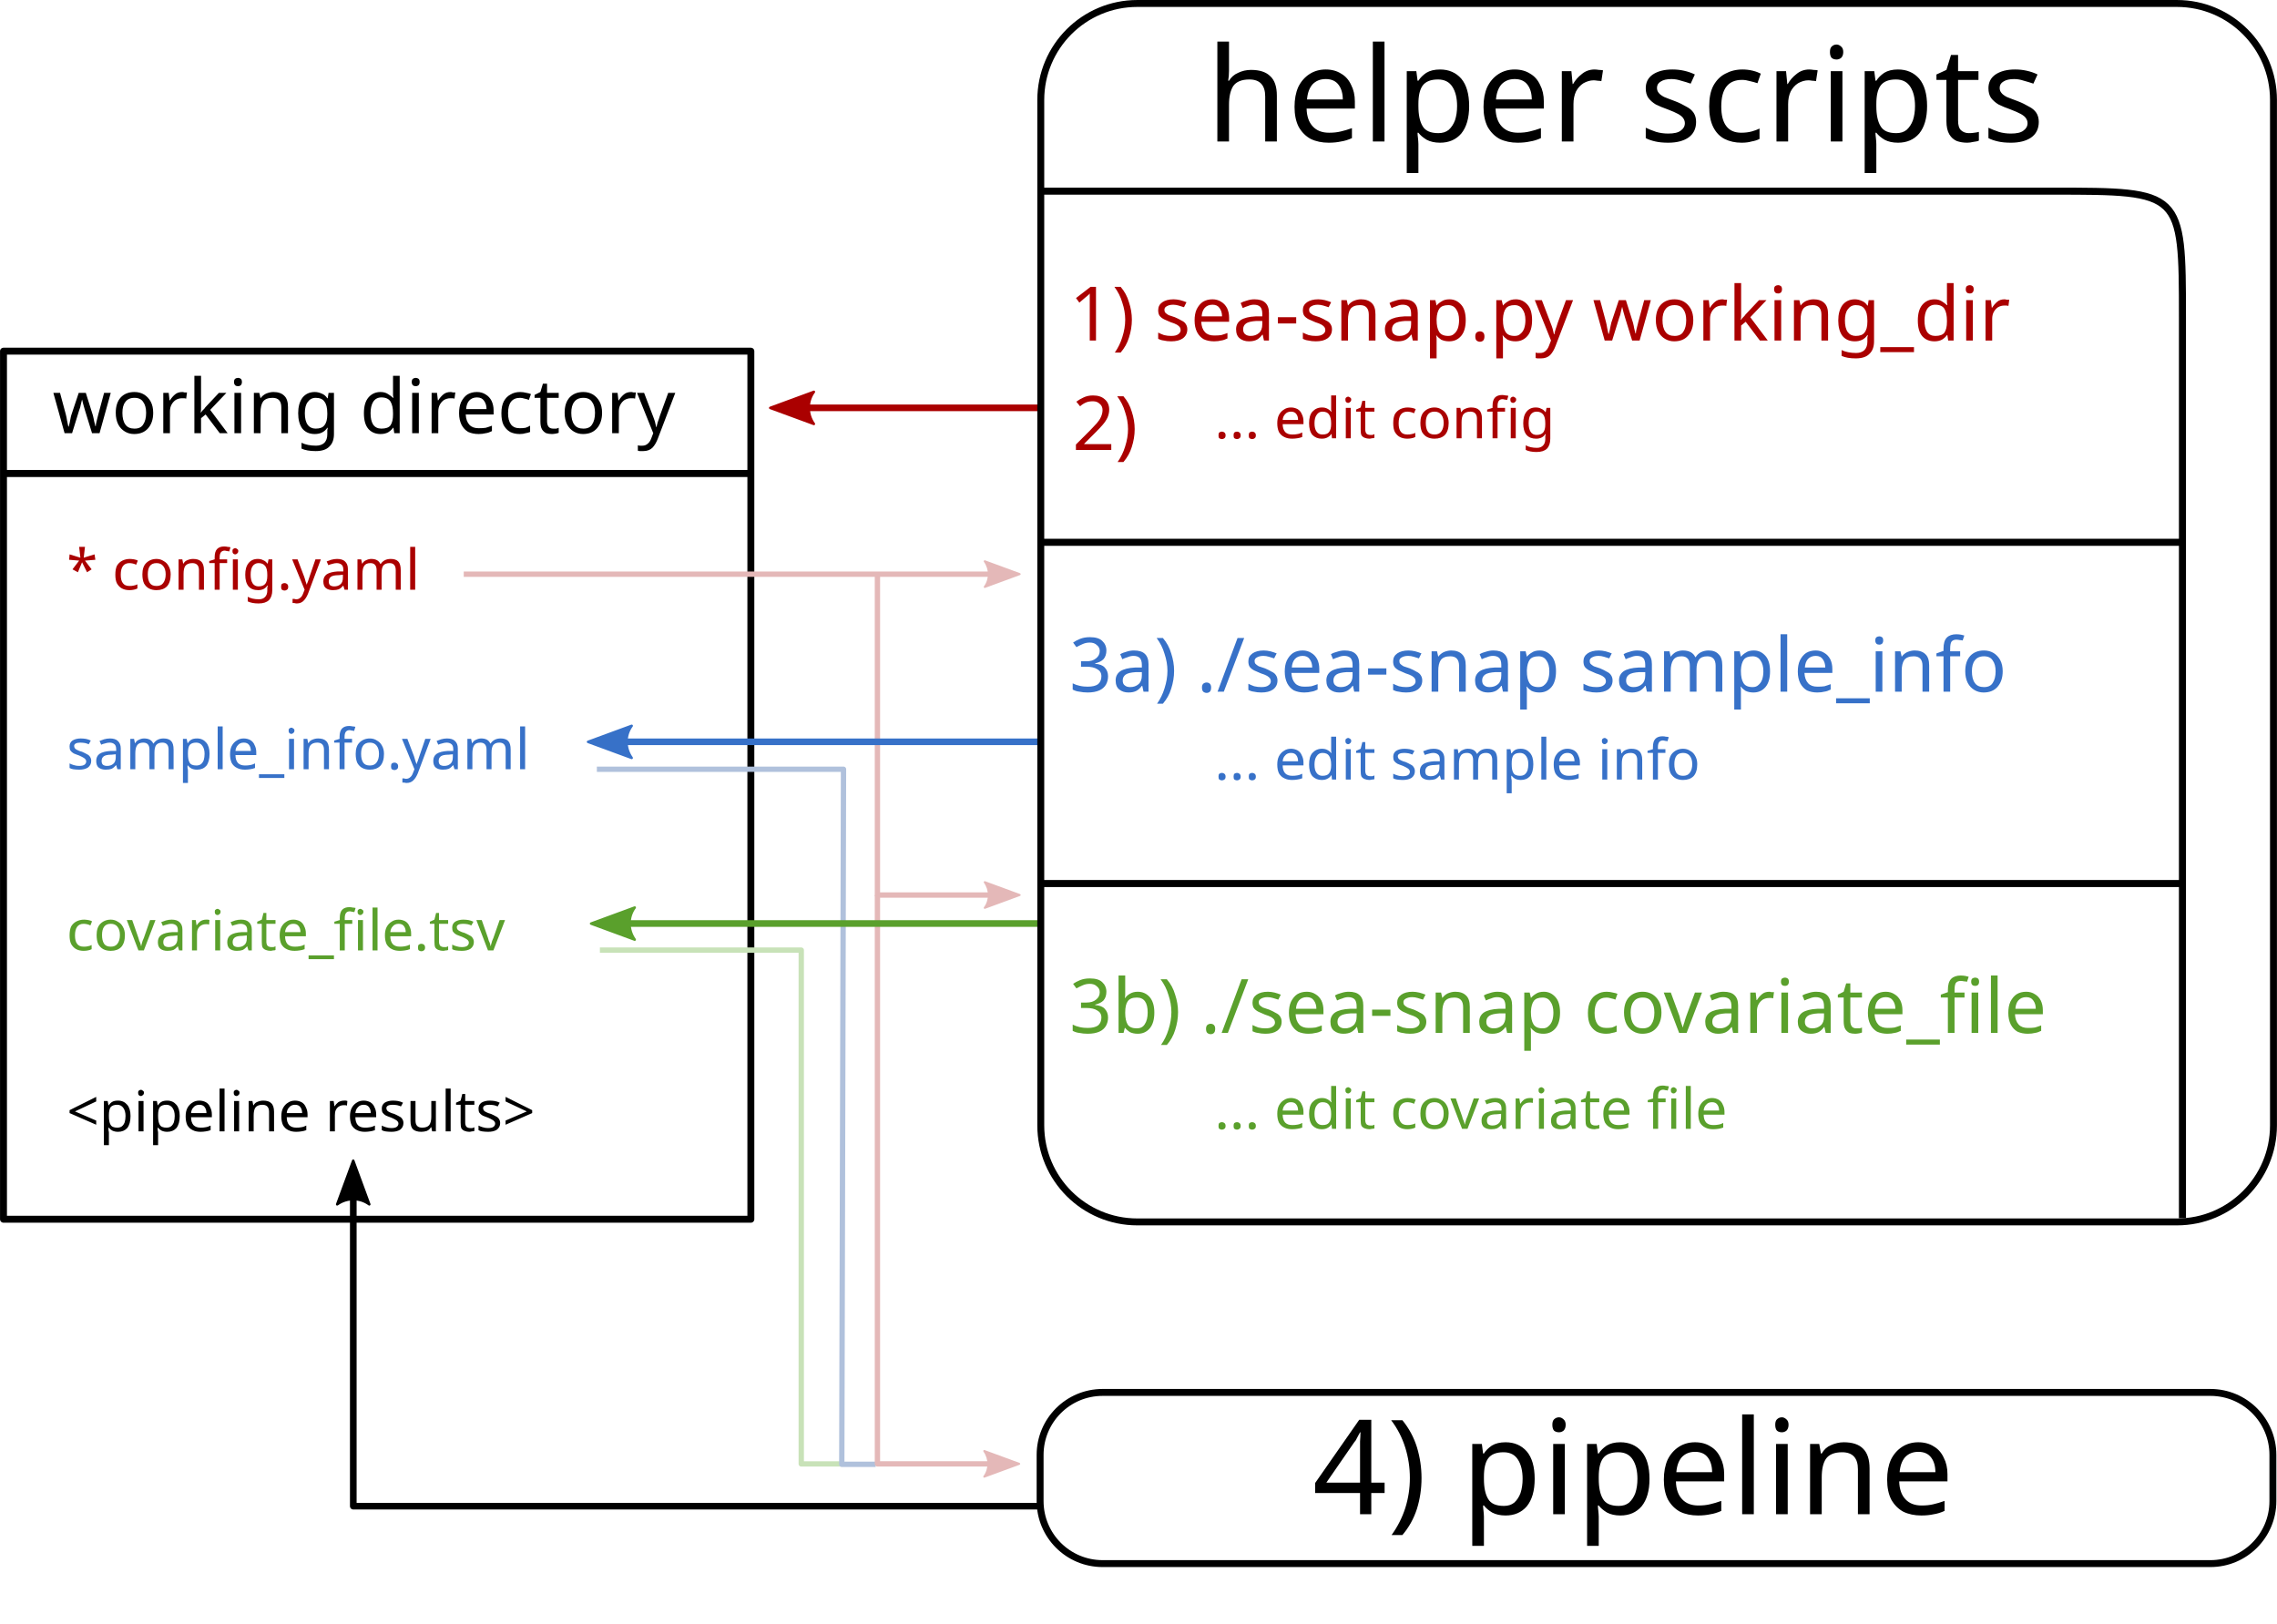
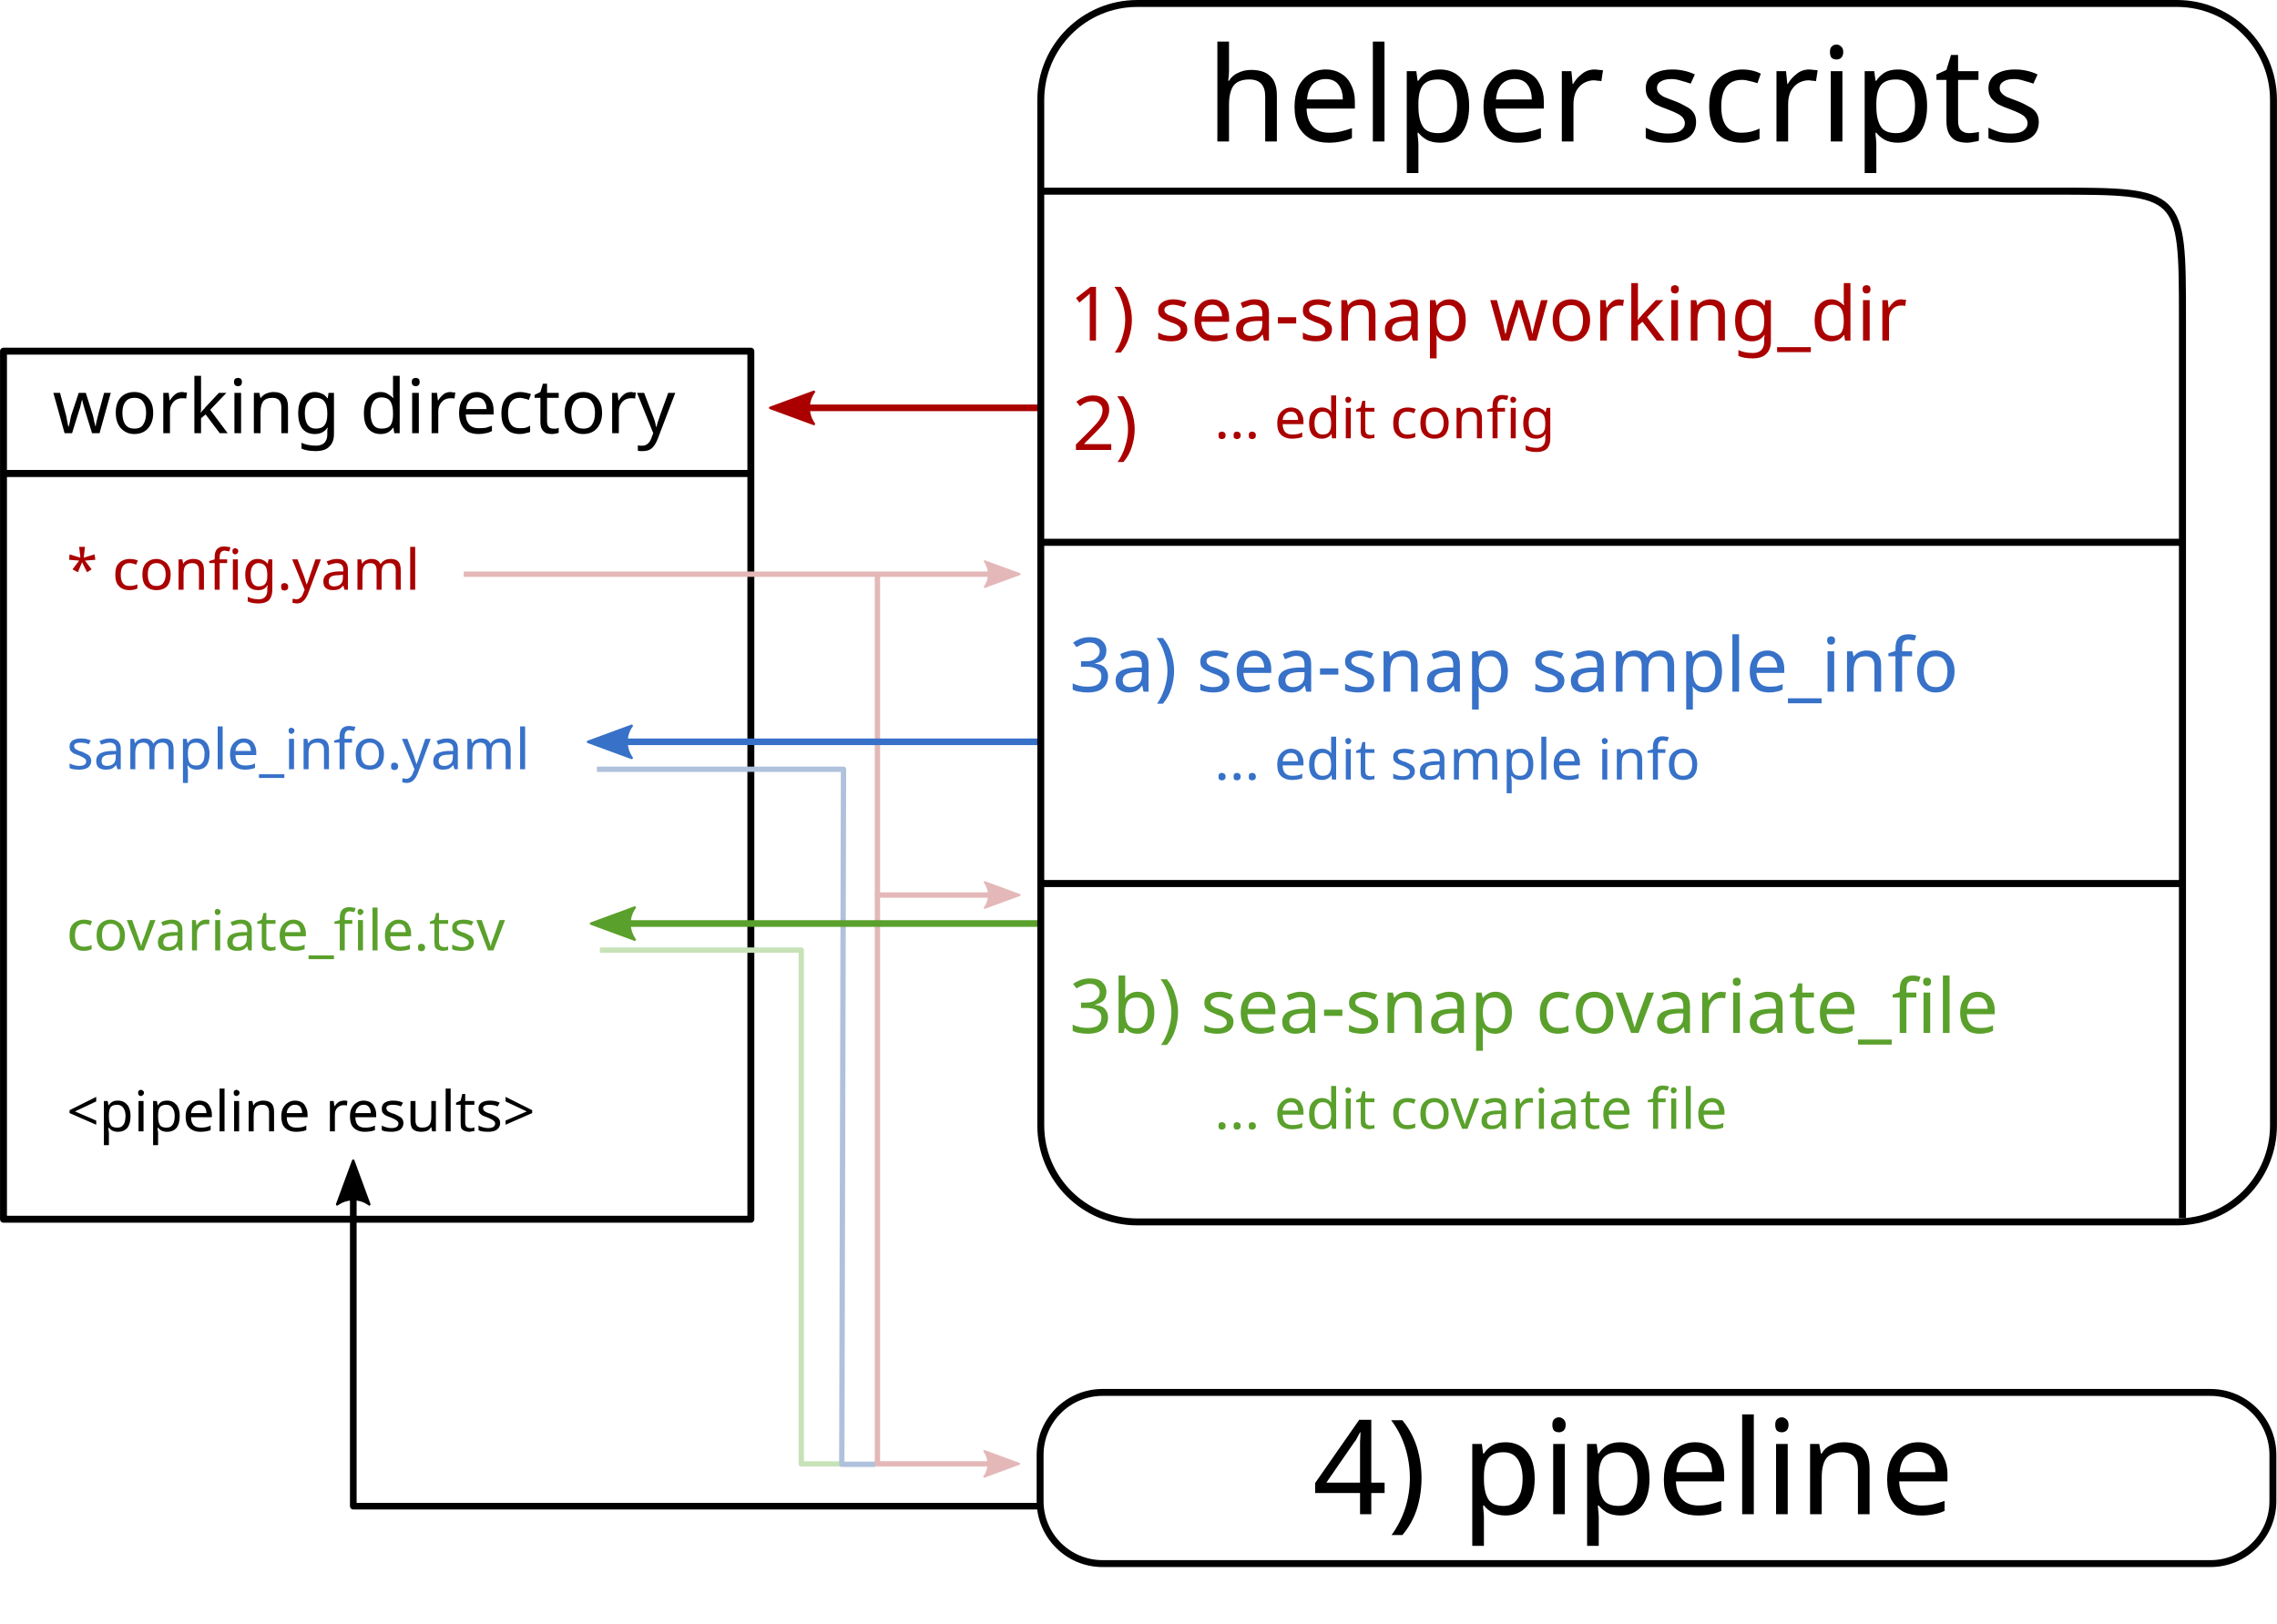
<svg xmlns="http://www.w3.org/2000/svg" width="8.552cm" height="6.097cm" viewBox="0 0 85.518 60.971" version="1.1" id="svg8">
  <defs id="defs2">
    <marker style="overflow:visible" id="marker56512" refX="0" refY="0" orient="auto">
      <path transform="scale(-0.6)" d="M 8.719,4.034 -2.207,0.016 8.719,-4.002 c -1.745,2.372 -1.735,5.617 -6e-7,8.035 z" style="fill:#000000;fill-opacity:1;fill-rule:evenodd;stroke:#000000;stroke-width:0.625;stroke-linejoin:round;stroke-opacity:1" id="path56510" />
    </marker>
    <marker orient="auto" refY="0" refX="0" id="DotS" style="overflow:visible">
      <path id="path5325" d="m -2.5,-1 c 0,2.76 -2.24,5 -5,5 -2.76,0 -5,-2.24 -5,-5 0,-2.76 2.24,-5 5,-5 2.76,0 5,2.24 5,5 z" style="fill:#000000;fill-opacity:1;fill-rule:evenodd;stroke:#000000;stroke-width:1pt;stroke-opacity:1" transform="matrix(0.2,0,0,0.2,1.48,0.2)" />
    </marker>
    <marker orient="auto" refY="0" refX="0" id="DotM" style="overflow:visible">
      <path id="path5322" d="m -2.5,-1 c 0,2.76 -2.24,5 -5,5 -2.76,0 -5,-2.24 -5,-5 0,-2.76 2.24,-5 5,-5 2.76,0 5,2.24 5,5 z" style="fill:#000000;fill-opacity:1;fill-rule:evenodd;stroke:#000000;stroke-width:1pt;stroke-opacity:1" transform="matrix(0.4,0,0,0.4,2.96,0.4)" />
    </marker>
    <marker orient="auto" refY="0" refX="0" id="marker44897" style="overflow:visible">
      <path id="path44895" d="M 5.77,0 -2.88,5 V -5 Z" style="fill:#000000;fill-opacity:1;fill-rule:evenodd;stroke:#000000;stroke-width:1pt;stroke-opacity:1" transform="scale(0.4)" />
    </marker>
    <marker orient="auto" refY="0" refX="0" id="marker44623" style="overflow:visible">
      <path id="path44621" style="fill:#aa0000;fill-opacity:1;fill-rule:evenodd;stroke:#aa0000;stroke-width:0.625;stroke-linejoin:round;stroke-opacity:1" d="M 8.719,4.034 -2.207,0.016 8.719,-4.002 c -1.745,2.372 -1.735,5.617 -6e-7,8.035 z" transform="scale(-0.6)" />
    </marker>
    <marker orient="auto" refY="0" refX="0" id="TriangleOutM" style="overflow:visible">
      <path id="path5403" d="M 5.77,0 -2.88,5 V -5 Z" style="fill:#000000;fill-opacity:1;fill-rule:evenodd;stroke:#000000;stroke-width:1pt;stroke-opacity:1" transform="scale(0.4)" />
    </marker>
    <marker orient="auto" refY="0" refX="0" id="marker33450" style="overflow:visible">
      <path id="path33448" style="fill:#000000;fill-opacity:1;fill-rule:evenodd;stroke:#000000;stroke-width:0.625;stroke-linejoin:round;stroke-opacity:1" d="M 8.719,4.034 -2.207,0.016 8.719,-4.002 c -1.745,2.372 -1.735,5.617 -6e-7,8.035 z" transform="scale(-0.6)" />
    </marker>
    <marker orient="auto" refY="0" refX="0" id="marker13554" style="overflow:visible">
      <path id="path13552" d="M 0,0 5,-5 -12.5,0 5,5 Z" style="fill:#000000;fill-opacity:1;fill-rule:evenodd;stroke:#000000;stroke-width:1pt;stroke-opacity:1" transform="matrix(-0.2,0,0,-0.2,-1.2,0)" />
    </marker>
    <marker orient="auto" refY="0" refX="0" id="marker13424" style="overflow:visible">
      <path id="path13422" style="fill:#000000;fill-opacity:1;fill-rule:evenodd;stroke:#000000;stroke-width:0.625;stroke-linejoin:round;stroke-opacity:1" d="M 8.719,4.034 -2.207,0.016 8.719,-4.002 c -1.745,2.372 -1.735,5.617 -6e-7,8.035 z" transform="scale(-0.6)" />
    </marker>
    <marker style="overflow:visible" id="marker13258" refX="0" refY="0" orient="auto">
      <path transform="scale(-0.6)" d="M 8.719,4.034 -2.207,0.016 8.719,-4.002 c -1.745,2.372 -1.735,5.617 -6e-7,8.035 z" style="fill:#000000;fill-opacity:1;fill-rule:evenodd;stroke:#000000;stroke-width:0.625;stroke-linejoin:round;stroke-opacity:1" id="path13256" />
    </marker>
    <marker style="overflow:visible" id="marker13134" refX="0" refY="0" orient="auto">
      <path transform="scale(-0.6)" d="M 8.719,4.034 -2.207,0.016 8.719,-4.002 c -1.745,2.372 -1.735,5.617 -6e-7,8.035 z" style="fill:#000000;fill-opacity:1;fill-rule:evenodd;stroke:#000000;stroke-width:0.625;stroke-linejoin:round;stroke-opacity:1" id="path13132" />
    </marker>
    <marker orient="auto" refY="0" refX="0" id="marker13016" style="overflow:visible">
      <path id="path13014" style="fill:#000000;fill-opacity:1;fill-rule:evenodd;stroke:#000000;stroke-width:0.625;stroke-linejoin:round;stroke-opacity:1" d="M 8.719,4.034 -2.207,0.016 8.719,-4.002 c -1.745,2.372 -1.735,5.617 -6e-7,8.035 z" transform="scale(-0.6)" />
    </marker>
    <marker orient="auto" refY="0" refX="0" id="Arrow1Send" style="overflow:visible">
      <path id="path5273" d="M 0,0 5,-5 -12.5,0 5,5 Z" style="fill:#000000;fill-opacity:1;fill-rule:evenodd;stroke:#000000;stroke-width:1pt;stroke-opacity:1" transform="matrix(-0.2,0,0,-0.2,-1.2,0)" />
    </marker>
    <marker orient="auto" refY="0" refX="0" id="marker5600" style="overflow:visible">
      <path id="path5598" style="fill:#000000;fill-opacity:1;fill-rule:evenodd;stroke:#000000;stroke-width:0.625;stroke-linejoin:round;stroke-opacity:1" d="M 8.719,4.034 -2.207,0.016 8.719,-4.002 c -1.745,2.372 -1.735,5.617 -6e-7,8.035 z" transform="matrix(-1.1,0,0,-1.1,-1.1,0)" />
    </marker>
    <marker orient="auto" refY="0" refX="0" id="Arrow1Mend" style="overflow:visible">
      <path id="path5267" d="M 0,0 5,-5 -12.5,0 5,5 Z" style="fill:#000000;fill-opacity:1;fill-rule:evenodd;stroke:#000000;stroke-width:1pt;stroke-opacity:1" transform="matrix(-0.4,0,0,-0.4,-4,0)" />
    </marker>
    <marker orient="auto" refY="0" refX="0" id="Arrow1Lend" style="overflow:visible">
      <path id="path5261" d="M 0,0 5,-5 -12.5,0 5,5 Z" style="fill:#000000;fill-opacity:1;fill-rule:evenodd;stroke:#000000;stroke-width:1pt;stroke-opacity:1" transform="matrix(-0.8,0,0,-0.8,-10,0)" />
    </marker>
    <marker orient="auto" refY="0" refX="0" id="Arrow2Lend" style="overflow:visible">
      <path id="path5279" style="fill:#000000;fill-opacity:1;fill-rule:evenodd;stroke:#000000;stroke-width:0.625;stroke-linejoin:round;stroke-opacity:1" d="M 8.719,4.034 -2.207,0.016 8.719,-4.002 c -1.745,2.372 -1.735,5.617 -6e-7,8.035 z" transform="matrix(-1.1,0,0,-1.1,-1.1,0)" />
    </marker>
    <marker orient="auto" refY="0" refX="0" id="Arrow2Mend-6" style="overflow:visible">
      <path id="path5285-5" style="fill:#000000;fill-opacity:1;fill-rule:evenodd;stroke:#000000;stroke-width:0.625;stroke-linejoin:round;stroke-opacity:1" d="M 8.719,4.034 -2.207,0.016 8.719,-4.002 c -1.745,2.372 -1.735,5.617 -6e-7,8.035 z" transform="scale(-0.6)" />
    </marker>
    <marker style="overflow:visible" id="marker8015-4" refX="0" refY="0" orient="auto">
      <path transform="scale(-0.6)" d="M 8.719,4.034 -2.207,0.016 8.719,-4.002 c -1.745,2.372 -1.735,5.617 -6e-7,8.035 z" style="fill:#000000;fill-opacity:1;fill-rule:evenodd;stroke:#000000;stroke-width:0.625;stroke-linejoin:round;stroke-opacity:1" id="path8013-7" />
    </marker>
    <marker style="overflow:visible" id="marker8015-4-4-7" refX="0" refY="0" orient="auto">
      <path transform="scale(-0.6)" d="M 8.719,4.034 -2.207,0.016 8.719,-4.002 c -1.745,2.372 -1.735,5.617 -6e-7,8.035 z" style="fill:#999999;fill-opacity:1;fill-rule:evenodd;stroke:#999999;stroke-width:0.625;stroke-linejoin:round;stroke-opacity:1" id="path8013-7-3-8" />
    </marker>
    <marker style="overflow:visible" id="marker8015-4-4-8" refX="0" refY="0" orient="auto">
      <path transform="scale(-0.6)" d="M 8.719,4.034 -2.207,0.016 8.719,-4.002 c -1.745,2.372 -1.735,5.617 -6e-7,8.035 z" style="fill:#999999;fill-opacity:1;fill-rule:evenodd;stroke:#999999;stroke-width:0.625;stroke-linejoin:round;stroke-opacity:1" id="path8013-7-3-84" />
    </marker>
    <marker style="overflow:visible" id="marker8015-4-1-0" refX="0" refY="0" orient="auto">
      <path transform="scale(-0.6)" d="M 8.719,4.034 -2.207,0.016 8.719,-4.002 c -1.745,2.372 -1.735,5.617 -6e-7,8.035 z" style="fill:#000000;fill-opacity:1;fill-rule:evenodd;stroke:#000000;stroke-width:0.625;stroke-linejoin:round;stroke-opacity:1" id="path8013-7-4-6" />
    </marker>
    <marker orient="auto" refY="0" refX="0" id="Arrow1Send-9" style="overflow:visible">
      <path id="path5273-2" d="M 0,0 5,-5 -12.5,0 5,5 Z" style="fill:#000000;fill-opacity:1;fill-rule:evenodd;stroke:#000000;stroke-width:1pt;stroke-opacity:1" transform="matrix(-0.2,0,0,-0.2,-1.2,0)" />
    </marker>
    <marker orient="auto" refY="0" refX="0" id="Arrow1Send-9-6" style="overflow:visible">
      <path id="path5273-2-4" d="M 0,0 5,-5 -12.5,0 5,5 Z" style="fill:#000000;fill-opacity:1;fill-rule:evenodd;stroke:#000000;stroke-width:1pt;stroke-opacity:1" transform="matrix(-0.2,0,0,-0.2,-1.2,0)" />
    </marker>
    <marker orient="auto" refY="0" refX="0" id="Arrow1Send-5" style="overflow:visible">
      <path id="path5273-0" d="M 0,0 5,-5 -12.5,0 5,5 Z" style="fill:#000000;fill-opacity:1;fill-rule:evenodd;stroke:#000000;stroke-width:1pt;stroke-opacity:1" transform="matrix(-0.2,0,0,-0.2,-1.2,0)" />
    </marker>
    <marker orient="auto" refY="0" refX="0" id="Arrow1Send-5-8" style="overflow:visible">
      <path id="path5273-0-7" d="M 0,0 5,-5 -12.5,0 5,5 Z" style="fill:#000000;fill-opacity:1;fill-rule:evenodd;stroke:#000000;stroke-width:1pt;stroke-opacity:1" transform="matrix(-0.2,0,0,-0.2,-1.2,0)" />
    </marker>
    <marker orient="auto" refY="0" refX="0" id="Arrow1Send-5-7" style="overflow:visible">
      <path id="path5273-0-2" d="M 0,0 5,-5 -12.5,0 5,5 Z" style="fill:#000000;fill-opacity:1;fill-rule:evenodd;stroke:#000000;stroke-width:1pt;stroke-opacity:1" transform="matrix(-0.2,0,0,-0.2,-1.2,0)" />
    </marker>
    <marker orient="auto" refY="0" refX="0" id="Arrow1Send-5-8-6" style="overflow:visible">
      <path id="path5273-0-7-1" d="M 0,0 5,-5 -12.5,0 5,5 Z" style="fill:#000000;fill-opacity:1;fill-rule:evenodd;stroke:#000000;stroke-width:1pt;stroke-opacity:1" transform="matrix(-0.2,0,0,-0.2,-1.2,0)" />
    </marker>
    <marker orient="auto" refY="0" refX="0" id="Arrow1Send-5-8-1" style="overflow:visible">
      <path id="path5273-0-7-5" d="M 0,0 5,-5 -12.5,0 5,5 Z" style="fill:#000000;fill-opacity:1;fill-rule:evenodd;stroke:#000000;stroke-width:1pt;stroke-opacity:1" transform="matrix(-0.2,0,0,-0.2,-1.2,0)" />
    </marker>
    <marker orient="auto" refY="0" refX="0" id="Arrow1Send-5-8-6-7" style="overflow:visible">
      <path id="path5273-0-7-1-1" d="M 0,0 5,-5 -12.5,0 5,5 Z" style="fill:#000000;fill-opacity:1;fill-rule:evenodd;stroke:#000000;stroke-width:1pt;stroke-opacity:1" transform="matrix(-0.2,0,0,-0.2,-1.2,0)" />
    </marker>
    <marker orient="auto" refY="0" refX="0" id="Arrow1Send-5-8-1-7" style="overflow:visible">
      <path id="path5273-0-7-5-3" d="M 0,0 5,-5 -12.5,0 5,5 Z" style="fill:#000000;fill-opacity:1;fill-rule:evenodd;stroke:#000000;stroke-width:1pt;stroke-opacity:1" transform="matrix(-0.2,0,0,-0.2,-1.2,0)" />
    </marker>
    <marker orient="auto" refY="0" refX="0" id="Arrow1Send-5-8-1-3" style="overflow:visible">
      <path id="path5273-0-7-5-9" d="M 0,0 5,-5 -12.5,0 5,5 Z" style="fill:#000000;fill-opacity:1;fill-rule:evenodd;stroke:#000000;stroke-width:1pt;stroke-opacity:1" transform="matrix(-0.2,0,0,-0.2,-1.2,0)" />
    </marker>
    <marker orient="auto" refY="0" refX="0" id="Arrow1Send-5-8-9" style="overflow:visible">
      <path id="path5273-0-7-3" d="M 0,0 5,-5 -12.5,0 5,5 Z" style="fill:#000000;fill-opacity:1;fill-rule:evenodd;stroke:#000000;stroke-width:1pt;stroke-opacity:1" transform="matrix(-0.2,0,0,-0.2,-1.2,0)" />
    </marker>
    <marker orient="auto" refY="0" refX="0" id="Arrow1Send-5-8-9-8" style="overflow:visible">
      <path id="path5273-0-7-3-8" d="M 0,0 5,-5 -12.5,0 5,5 Z" style="fill:#000000;fill-opacity:1;fill-rule:evenodd;stroke:#000000;stroke-width:1pt;stroke-opacity:1" transform="matrix(-0.2,0,0,-0.2,-1.2,0)" />
    </marker>
    <marker orient="auto" refY="0" refX="0" id="Arrow1Send-5-8-5" style="overflow:visible">
      <path id="path5273-0-7-6" d="M 0,0 5,-5 -12.5,0 5,5 Z" style="fill:#000000;fill-opacity:1;fill-rule:evenodd;stroke:#000000;stroke-width:1pt;stroke-opacity:1" transform="matrix(-0.2,0,0,-0.2,-1.2,0)" />
    </marker>
    <marker style="overflow:visible" id="marker8015-4-48" refX="0" refY="0" orient="auto">
      <path transform="scale(-0.6)" d="M 8.719,4.034 -2.207,0.016 8.719,-4.002 c -1.745,2.372 -1.735,5.617 -6e-7,8.035 z" style="fill:#000000;fill-opacity:1;fill-rule:evenodd;stroke:#000000;stroke-width:0.625;stroke-linejoin:round;stroke-opacity:1" id="path8013-7-1" />
    </marker>
    <marker orient="auto" refY="0" refX="0" id="Arrow1Send-9-6-7" style="overflow:visible">
      <path id="path5273-2-4-5" d="M 0,0 5,-5 -12.5,0 5,5 Z" style="fill:#000000;fill-opacity:1;fill-rule:evenodd;stroke:#000000;stroke-width:1pt;stroke-opacity:1" transform="matrix(-0.2,0,0,-0.2,-1.2,0)" />
    </marker>
    <marker orient="auto" refY="0" refX="0" id="Arrow1Send-5-8-9-0" style="overflow:visible">
      <path id="path5273-0-7-3-4" d="M 0,0 5,-5 -12.5,0 5,5 Z" style="fill:#000000;fill-opacity:1;fill-rule:evenodd;stroke:#000000;stroke-width:1pt;stroke-opacity:1" transform="matrix(-0.2,0,0,-0.2,-1.2,0)" />
    </marker>
    <marker orient="auto" refY="0" refX="0" id="marker44623-8" style="overflow:visible">
      <path id="path44621-8" style="fill:#000000;fill-opacity:1;fill-rule:evenodd;stroke:#000000;stroke-width:0.625;stroke-linejoin:round;stroke-opacity:1" d="M 8.719,4.034 -2.207,0.016 8.719,-4.002 c -1.745,2.372 -1.735,5.617 -6e-7,8.035 z" transform="scale(-0.6)" />
    </marker>
    <marker orient="auto" refY="0" refX="0" id="marker44623-7" style="overflow:visible">
      <path id="path44621-7" style="fill:#000000;fill-opacity:1;fill-rule:evenodd;stroke:#000000;stroke-width:0.625;stroke-linejoin:round;stroke-opacity:1" d="M 8.719,4.034 -2.207,0.016 8.719,-4.002 c -1.745,2.372 -1.735,5.617 -6e-7,8.035 z" transform="scale(-0.6)" />
    </marker>
    <marker orient="auto" refY="0" refX="0" id="marker44623-4" style="overflow:visible">
      <path id="path44621-0" style="fill:#3771c8;fill-opacity:1;fill-rule:evenodd;stroke:#3771c8;stroke-width:0.625;stroke-linejoin:round;stroke-opacity:1" d="M 8.719,4.034 -2.207,0.016 8.719,-4.002 c -1.745,2.372 -1.735,5.617 -6e-7,8.035 z" transform="scale(-0.6)" />
    </marker>
    <marker orient="auto" refY="0" refX="0" id="marker44623-4-9" style="overflow:visible">
      <path id="path44621-0-4" style="fill:#5aa02c;fill-opacity:1;fill-rule:evenodd;stroke:#5aa02c;stroke-width:0.625;stroke-linejoin:round;stroke-opacity:1" d="M 8.719,4.034 -2.207,0.016 8.719,-4.002 c -1.745,2.372 -1.735,5.617 -6e-7,8.035 z" transform="scale(-0.6)" />
    </marker>
    <marker orient="auto" refY="0" refX="0" id="marker44623-4-92" style="overflow:visible">
      <path id="path44621-0-2" style="fill:#e4b8b8;fill-opacity:1;fill-rule:evenodd;stroke:#e4b8b8;stroke-width:0.625;stroke-linejoin:round;stroke-opacity:1" d="M 8.719,4.034 -2.207,0.016 8.719,-4.002 c -1.745,2.372 -1.735,5.617 -6e-7,8.035 z" transform="scale(-0.6)" />
    </marker>
    <marker orient="auto" refY="0" refX="0" id="marker44623-4-92-7" style="overflow:visible">
      <path id="path44621-0-2-7" style="fill:#e4b8b8;fill-opacity:1;fill-rule:evenodd;stroke:#e4b8b8;stroke-width:0.625;stroke-linejoin:round;stroke-opacity:1" d="M 8.719,4.034 -2.207,0.016 8.719,-4.002 c -1.745,2.372 -1.735,5.617 -6e-7,8.035 z" transform="scale(-0.6)" />
    </marker>
    <marker orient="auto" refY="0" refX="0" id="marker44623-4-9-2" style="overflow:visible">
      <path id="path44621-0-4-1" style="fill:#000000;fill-opacity:1;fill-rule:evenodd;stroke:#000000;stroke-width:0.625;stroke-linejoin:round;stroke-opacity:1" d="M 8.719,4.034 -2.207,0.016 8.719,-4.002 c -1.745,2.372 -1.735,5.617 -6e-7,8.035 z" transform="scale(-0.6)" />
    </marker>
    <marker orient="auto" refY="0" refX="0" id="marker44623-4-9-0" style="overflow:visible">
      <path id="path44621-0-4-8" style="fill:#000000;fill-opacity:1;fill-rule:evenodd;stroke:#000000;stroke-width:0.625;stroke-linejoin:round;stroke-opacity:1" d="M 8.719,4.034 -2.207,0.016 8.719,-4.002 c -1.745,2.372 -1.735,5.617 -6e-7,8.035 z" transform="scale(-0.6)" />
    </marker>
    <marker orient="auto" refY="0" refX="0" id="marker44623-4-92-0" style="overflow:visible">
      <path id="path44621-0-2-6" style="fill:#aa0000;fill-opacity:1;fill-rule:evenodd;stroke:#aa0000;stroke-width:0.625;stroke-linejoin:round;stroke-opacity:1" d="M 8.719,4.034 -2.207,0.016 8.719,-4.002 c -1.745,2.372 -1.735,5.617 -6e-7,8.035 z" transform="scale(-0.6)" />
    </marker>
    <marker orient="auto" refY="0" refX="0" id="marker44623-4-92-6" style="overflow:visible">
      <path id="path44621-0-2-2" style="fill:#e4b8b8;fill-opacity:1;fill-rule:evenodd;stroke:#e4b8b8;stroke-width:0.625;stroke-linejoin:round;stroke-opacity:1" d="M 8.719,4.034 -2.207,0.016 8.719,-4.002 c -1.745,2.372 -1.735,5.617 -6e-7,8.035 z" transform="scale(-0.6)" />
    </marker>
    <marker orient="auto" refY="0" refX="0" id="marker44623-4-6" style="overflow:visible">
      <path id="path44621-0-29" style="fill:#3771c8;fill-opacity:1;fill-rule:evenodd;stroke:#3771c8;stroke-width:0.625;stroke-linejoin:round;stroke-opacity:1" d="M 8.719,4.034 -2.207,0.016 8.719,-4.002 c -1.745,2.372 -1.735,5.617 -6e-7,8.035 z" transform="scale(-0.6)" />
    </marker>
    <marker orient="auto" refY="0" refX="0" id="marker44623-4-9-08" style="overflow:visible">
      <path id="path44621-0-4-13" style="fill:#5aa02c;fill-opacity:1;fill-rule:evenodd;stroke:#5aa02c;stroke-width:0.625;stroke-linejoin:round;stroke-opacity:1" d="M 8.719,4.034 -2.207,0.016 8.719,-4.002 c -1.745,2.372 -1.735,5.617 -6e-7,8.035 z" transform="scale(-0.6)" />
    </marker>
  </defs>
  <g id="layer1" transform="translate(-54.59146,-239.2887)">
    <rect style="fill:none;stroke:#000000;stroke-width:0.26;stroke-linejoin:round;stroke-miterlimit:4;stroke-dasharray:none;paint-order:normal" id="rect4798-2-3-4" width="28.07" height="32.603" x="54.721" y="252.478" ry="0" />
    <path style="fill:none;stroke:#c8e2b8;stroke-width:0.2;stroke-linejoin:round;stroke-miterlimit:4;stroke-dasharray:none;stroke-opacity:1;paint-order:normal" d="m 77.121,274.973 h 7.563 v 19.297 h 1.522" id="rect5251-5-4-9-8-4-1-90-8-5-6-1" />
    <path style="fill:none;stroke:#b0c1dc;stroke-width:0.2;stroke-linejoin:round;stroke-miterlimit:4;stroke-dasharray:none;stroke-opacity:1;paint-order:normal" d="m 77.007,268.18 h 9.264 l -0.065,26.104 h 1.273" id="rect5251-5-4-9-8-4-1-90-8-5-9" />
    <path style="fill:none;stroke:#e4b8b8;stroke-width:0.2;stroke-linejoin:round;stroke-miterlimit:4;stroke-dasharray:none;stroke-opacity:1;marker-end:url(#marker44623-4-92-6);paint-order:normal" d="m 87.545,272.904 -10e-7,21.365 h 5.059" id="rect5251-5-4-9-8-4-1-90-8-5-4-58" />
    <path style="fill:none;stroke:#aa0000;stroke-width:0.25;stroke-linejoin:round;stroke-miterlimit:4;stroke-dasharray:none;stroke-opacity:1;marker-end:url(#marker44623);paint-order:normal" d="m 93.68,254.606 h -9.83" id="rect5251-5-4-9-8-4-1-90-8" />
    <text xml:space="preserve" style="font-style:normal;font-weight:normal;font-size:10.583px;line-height:1.25;font-family:sans-serif;letter-spacing:0px;word-spacing:0px;fill:#000000;fill-opacity:1;stroke:none;stroke-width:0.265" x="99.889" y="244.6" id="text4530-5">
      <tspan id="tspan4528-6" x="99.889" y="244.6" style="font-size:4.939px;stroke-width:0.265">helper scripts</tspan>
    </text>
    <path style="fill:none;stroke:#000000;stroke-width:0.265px;stroke-linecap:butt;stroke-linejoin:miter;stroke-opacity:1" d="m 93.68,246.468 h 38.023 c 4.828,0 4.857,0.005 4.857,4.734 v 33.839" id="path4632" />
    <path style="fill:none;stroke:#000000;stroke-width:0.265px;stroke-linecap:butt;stroke-linejoin:miter;stroke-opacity:1" d="M 93.68,259.656 H 136.56" id="path4652" />
    <path style="fill:none;stroke:#000000;stroke-width:0.265px;stroke-linecap:butt;stroke-linejoin:miter;stroke-opacity:1" d="m 93.68,272.472 h 42.88" id="path4652-8" />
    <text xml:space="preserve" style="font-style:normal;font-weight:normal;font-size:10.583px;line-height:1.25;font-family:sans-serif;letter-spacing:0px;word-spacing:0px;fill:#000000;fill-opacity:1;stroke:none;stroke-width:0.265" x="56.563" y="255.561" id="text4802-9-3">
      <tspan id="tspan4800-2-3" x="56.563" y="255.561" style="font-size:2.822px;stroke-width:0.265">working directory</tspan>
    </text>
    <text xml:space="preserve" style="font-style:normal;font-weight:normal;font-size:2.117px;line-height:1.25;font-family:sans-serif;letter-spacing:0px;word-spacing:0px;fill:#aa0000;fill-opacity:1;stroke:none;stroke-width:0.265" x="57.093" y="261.437" id="text4534-2-4">
      <tspan id="tspan4532-7-3" x="57.093" y="261.437" style="font-size:2.117px;fill:#aa0000;stroke-width:0.265">* config.yaml</tspan>
    </text>
    <text xml:space="preserve" style="font-style:normal;font-weight:normal;font-size:2.117px;line-height:1.25;font-family:sans-serif;letter-spacing:0px;word-spacing:0px;fill:#3771c8;fill-opacity:1;stroke:none;stroke-width:0.265" x="57.093" y="268.18" id="text4534-2-4-0">
      <tspan id="tspan4532-7-3-3" x="57.093" y="268.18" style="font-size:2.117px;fill:#3771c8;fill-opacity:1;stroke-width:0.265">sample_info.yaml</tspan>
    </text>
    <text xml:space="preserve" style="font-style:normal;font-weight:normal;font-size:2.117px;line-height:1.25;font-family:sans-serif;letter-spacing:0px;word-spacing:0px;fill:#5aa02c;fill-opacity:1;stroke:none;stroke-width:0.265" x="57.093" y="274.982" id="text4534-2-4-0-0">
      <tspan id="tspan4532-7-3-3-9" x="57.093" y="274.982" style="font-size:2.117px;fill:#5aa02c;fill-opacity:1;stroke-width:0.265">covariate_file.tsv</tspan>
    </text>
    <text xml:space="preserve" style="font-style:normal;font-weight:normal;font-size:2.117px;line-height:1.25;font-family:sans-serif;letter-spacing:0px;word-spacing:0px;fill:#000000;fill-opacity:1;stroke:none;stroke-width:0.265" x="57.093" y="281.784" id="text4534-2-4-0-0-2">
      <tspan id="tspan4532-7-3-3-9-5" x="57.093" y="281.784" style="font-size:2.117px;fill:#000000;fill-opacity:1;stroke-width:0.265">&lt;pipeline results&gt;</tspan>
    </text>
    <path style="fill:none;stroke:#e4b8b8;stroke-width:0.2;stroke-linejoin:round;stroke-miterlimit:4;stroke-dasharray:none;stroke-opacity:1;marker-end:url(#marker44623-4-92-7);paint-order:normal" d="m 87.545,260.853 v 12.052 h 5.077" id="rect5251-5-4-9-8-4-1-90-8-5-4-5" />
    <path style="fill:none;stroke:#000000;stroke-width:0.265px;stroke-linecap:butt;stroke-linejoin:miter;stroke-opacity:1" d="M 54.721,257.072 H 82.792" id="path4652-4" />
    <path style="fill:none;stroke:#3771c8;stroke-width:0.25;stroke-linejoin:round;stroke-miterlimit:4;stroke-dasharray:none;stroke-opacity:1;marker-end:url(#marker44623-4);paint-order:normal" d="M 93.68,267.149 H 77.007" id="rect5251-5-4-9-8-4-1-90-8-5" />
    <rect id="rect3717-3-1-8-6" width="46.302" height="6.429" x="93.655" y="291.585" style="fill:none;stroke:#000000;stroke-width:0.26;stroke-miterlimit:4;stroke-dasharray:none" ry="2.347" />
    <text xml:space="preserve" style="font-style:normal;font-weight:normal;font-size:10.583px;line-height:1.25;font-family:sans-serif;letter-spacing:0px;word-spacing:0px;fill:#000000;fill-opacity:1;stroke:none;stroke-width:0.265" x="103.876" y="296.161" id="text4530-1-8">
      <tspan id="tspan4528-2-0" x="103.876" y="296.161" style="font-size:4.939px;stroke-width:0.265">4) pipeline</tspan>
    </text>
    <path style="fill:none;stroke:#000000;stroke-width:0.25;stroke-linejoin:round;stroke-miterlimit:4;stroke-dasharray:none;stroke-opacity:1;marker-end:url(#marker44623-4-9-2);paint-order:normal" d="M 93.655,295.857 H 67.859 v -12.644" id="rect5251-5-4-9-8-4-1-90-8-5-6-0" />
    <g id="g71751" transform="translate(0,-0.5166739)">
-       <text id="text4534-2" y="252.596" x="94.754" style="font-style:normal;font-weight:normal;font-size:10.583px;line-height:1.25;font-family:sans-serif;letter-spacing:0px;word-spacing:0px;fill:#aa0000;fill-opacity:1;stroke:none;stroke-width:0.265" xml:space="preserve">
-         <tspan style="font-size:2.822px;fill:#aa0000;stroke-width:0.265" y="252.596" x="94.754" id="tspan4532-7">1) sea-snap.py working_dir</tspan>
+       <text id="text4534-2" y="252.596" x="94.754" style="font-style:normal;font-weight:normal;font-size:2.822px;line-height:1.25;font-family:sans-serif;letter-spacing:0px;word-spacing:0px;fill:#aa0000;fill-opacity:1;stroke:none;stroke-width:0.265" xml:space="preserve">
+         <tspan style="font-size:2.822px;fill:#aa0000;stroke-width:0.265" y="252.596" x="94.754" id="tspan4532-7">1) sea-snap working_dir</tspan>
      </text>
      <text id="text4534-2-4-6" y="256.265" x="100.2" style="font-style:normal;font-weight:normal;font-size:2.117px;line-height:1.25;font-family:sans-serif;letter-spacing:0px;word-spacing:0px;fill:#aa0000;fill-opacity:1;stroke:none;stroke-width:0.265" xml:space="preserve">
        <tspan style="font-size:2.117px;fill:#aa0000;stroke-width:0.265" y="256.265" x="100.2" id="tspan4532-7-3-2">... edit config</tspan>
      </text>
    </g>
    <g id="g71757" transform="translate(0,-0.503661)">
      <text id="text4534-2-0" y="265.772" x="94.754" style="font-style:normal;font-weight:normal;font-size:10.583px;line-height:1.25;font-family:sans-serif;letter-spacing:0px;word-spacing:0px;fill:#3771c8;fill-opacity:1;stroke:none;stroke-width:0.265" xml:space="preserve">
-         <tspan style="font-size:2.822px;fill:#3771c8;stroke-width:0.265" y="265.772" x="94.754" id="tspan4532-7-9">3a) ./sea-snap sample_info</tspan>
+         <tspan style="font-size:2.822px;fill:#3771c8;stroke-width:0.265" y="265.772" x="94.754" id="tspan4532-7-9">3a) sea-snap sample_info</tspan>
      </text>
      <text id="text4534-2-4-6-8" y="269.068" x="100.2" style="font-style:normal;font-weight:normal;font-size:2.117px;line-height:1.25;font-family:sans-serif;letter-spacing:0px;word-spacing:0px;fill:#3771c8;fill-opacity:1;stroke:none;stroke-width:0.265" xml:space="preserve">
        <tspan style="font-size:2.117px;fill:#3771c8;fill-opacity:1;stroke-width:0.265" y="269.068" x="100.2" id="tspan4532-7-3-2-4">... edit sample info</tspan>
      </text>
    </g>
    <g id="g71763" transform="translate(0,-0.8623234)">
      <text id="text4534-2-0-3" y="278.947" x="94.754" style="font-style:normal;font-weight:normal;font-size:10.583px;line-height:1.25;font-family:sans-serif;letter-spacing:0px;word-spacing:0px;fill:#5aa02c;fill-opacity:1;stroke:none;stroke-width:0.265" xml:space="preserve">
-         <tspan style="font-size:2.822px;fill:#5aa02c;stroke-width:0.265" y="278.947" x="94.754" id="tspan4532-7-9-1">3b) ./sea-snap covariate_file</tspan>
+         <tspan style="font-size:2.822px;fill:#5aa02c;stroke-width:0.265" y="278.947" x="94.754" id="tspan4532-7-9-1">3b) sea-snap covariate_file</tspan>
      </text>
      <text id="text4534-2-4-6-7" y="282.545" x="100.2" style="font-style:normal;font-weight:normal;font-size:2.117px;line-height:1.25;font-family:sans-serif;letter-spacing:0px;word-spacing:0px;fill:#5aa02c;fill-opacity:1;stroke:none;stroke-width:0.265" xml:space="preserve">
        <tspan style="font-size:2.117px;fill:#5aa02c;fill-opacity:1;stroke-width:0.265" y="282.545" x="100.2" id="tspan4532-7-3-2-2">... edit covariate file</tspan>
      </text>
    </g>
    <path style="fill:none;stroke:#5aa02c;stroke-width:0.25;stroke-linejoin:round;stroke-miterlimit:4;stroke-dasharray:none;stroke-opacity:1;marker-end:url(#marker44623-4-9);paint-order:normal" d="M 93.68,273.974 H 77.121" id="rect5251-5-4-9-8-4-1-90-8-5-6" />
    <rect id="rect3717-5" width="46.299" height="45.762" x="93.68" y="239.419" style="fill:none;stroke:#000000;stroke-width:0.26;stroke-miterlimit:4;stroke-dasharray:none" ry="3.626" />
    <path style="fill:none;stroke:#e4b8b8;stroke-width:0.2;stroke-linejoin:round;stroke-miterlimit:4;stroke-dasharray:none;stroke-opacity:1;marker-end:url(#marker44623-4-92);paint-order:normal" d="M 72.007,260.853 H 92.622" id="rect5251-5-4-9-8-4-1-90-8-5-4" />
    <text id="text4534-2-3" y="256.188" x="94.858" style="font-style:normal;font-weight:normal;font-size:10.583px;line-height:1.25;font-family:sans-serif;letter-spacing:0px;word-spacing:0px;fill:#aa0000;fill-opacity:1;stroke:none;stroke-width:0.265" xml:space="preserve">
      <tspan style="font-size:2.822px;fill:#aa0000;stroke-width:0.265" y="256.188" x="94.858" id="tspan4532-7-6">2)</tspan>
    </text>
  </g>
</svg>
